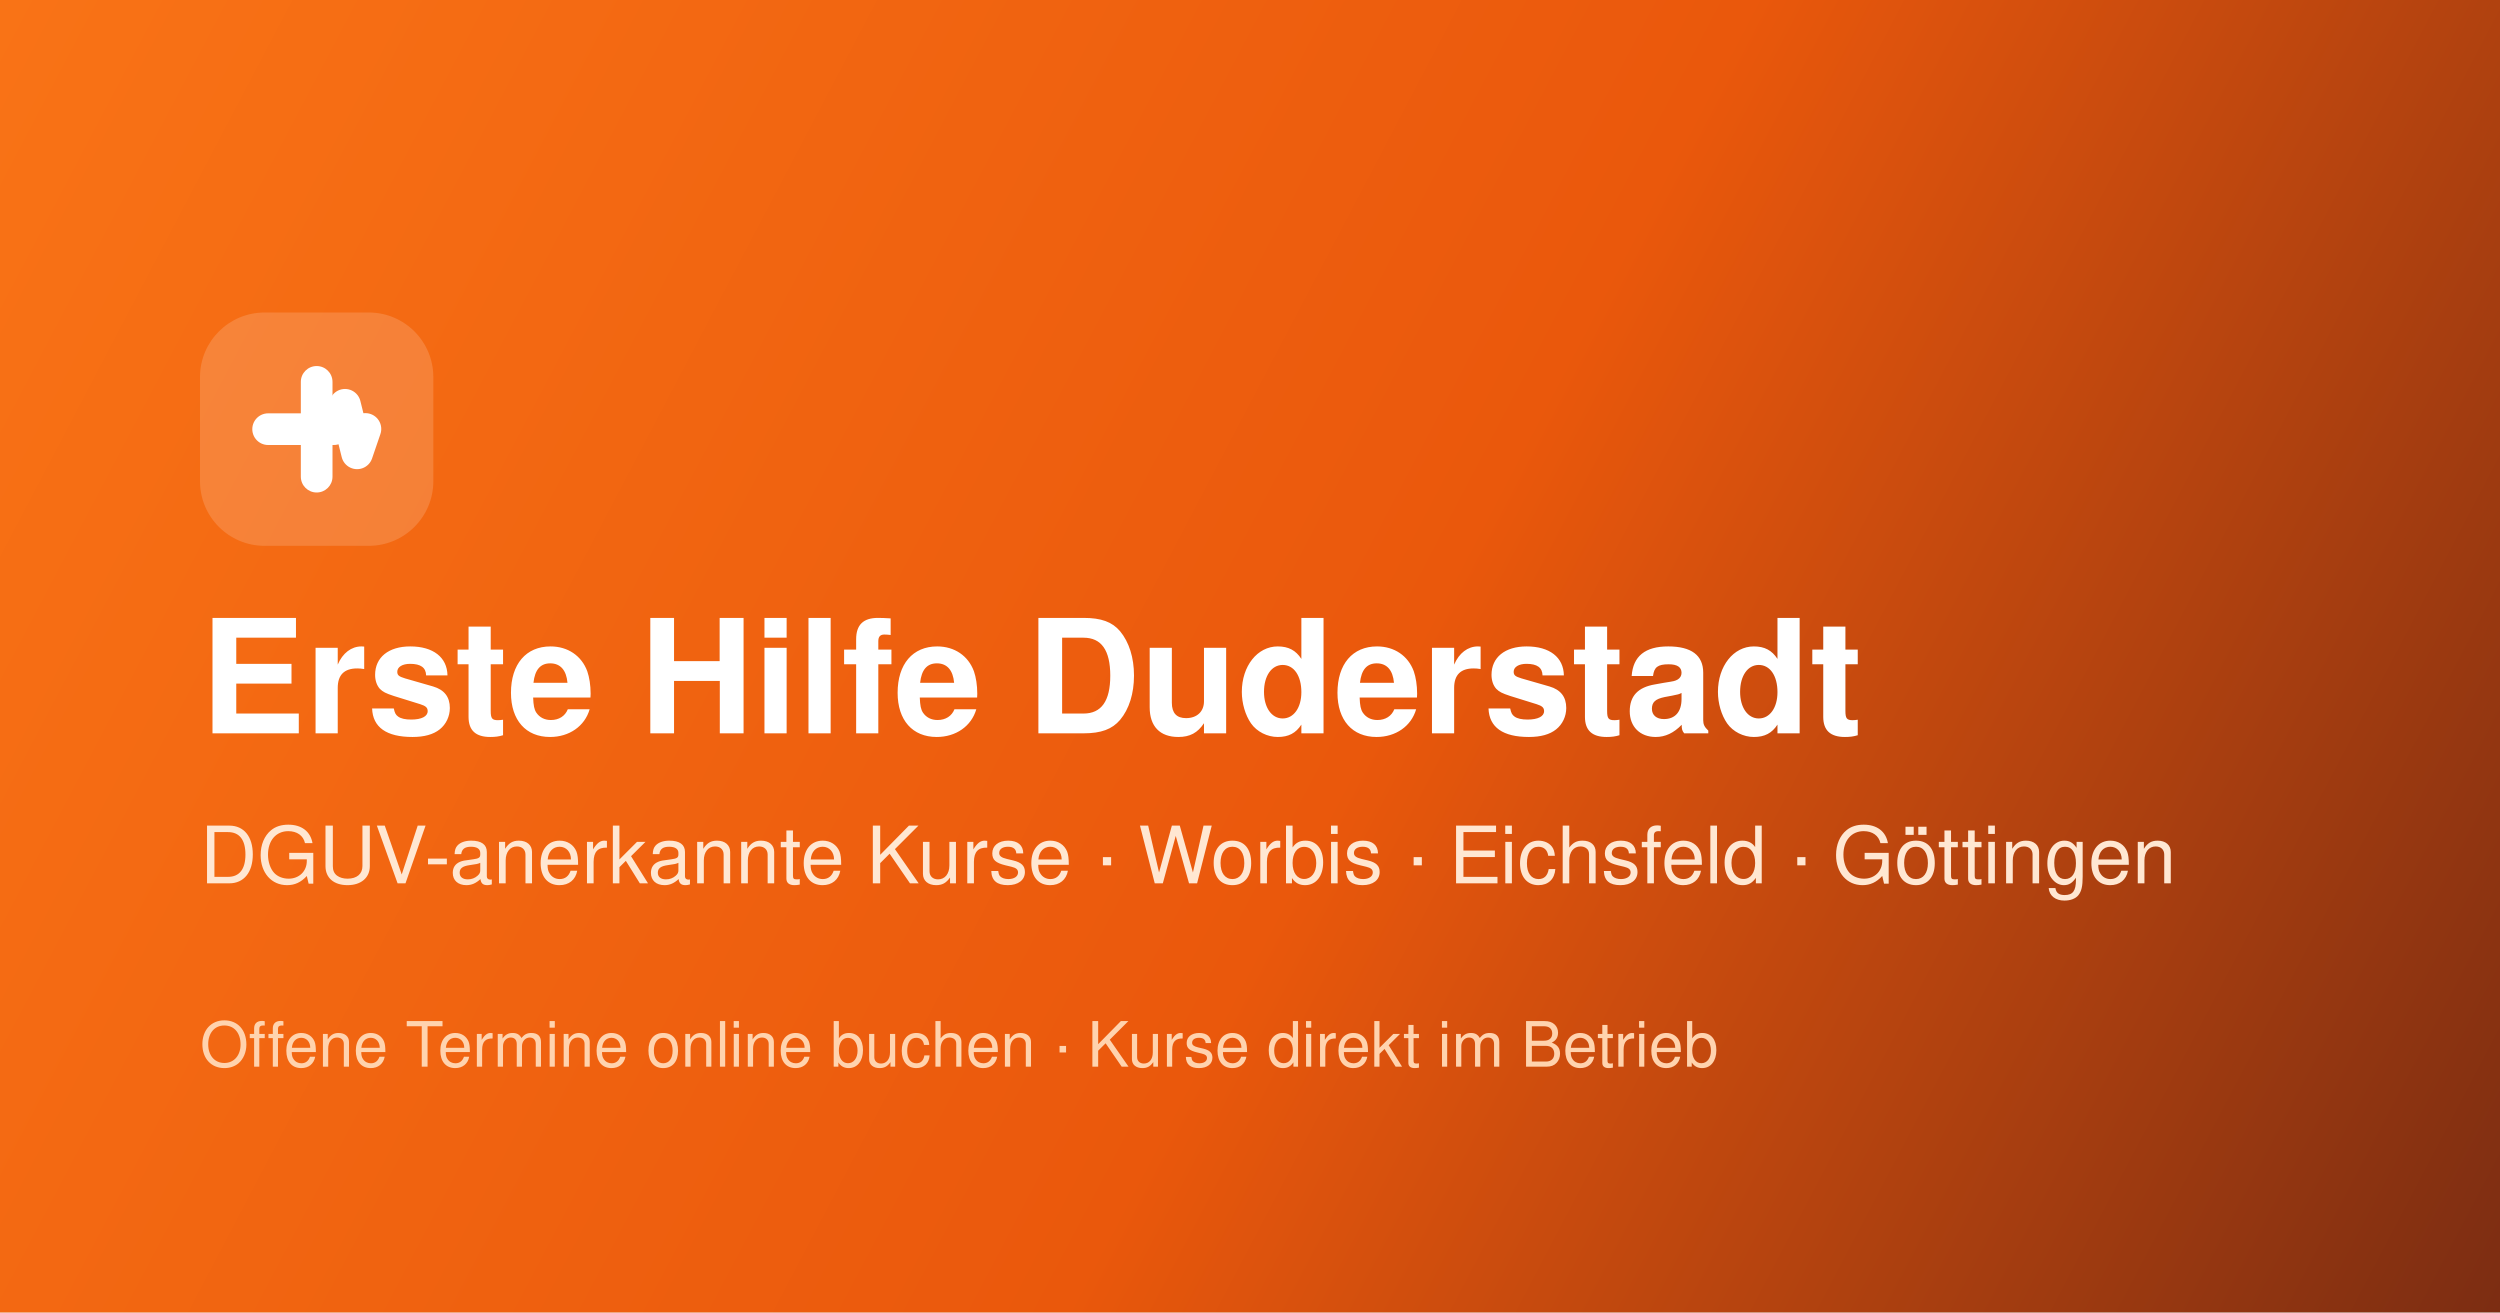
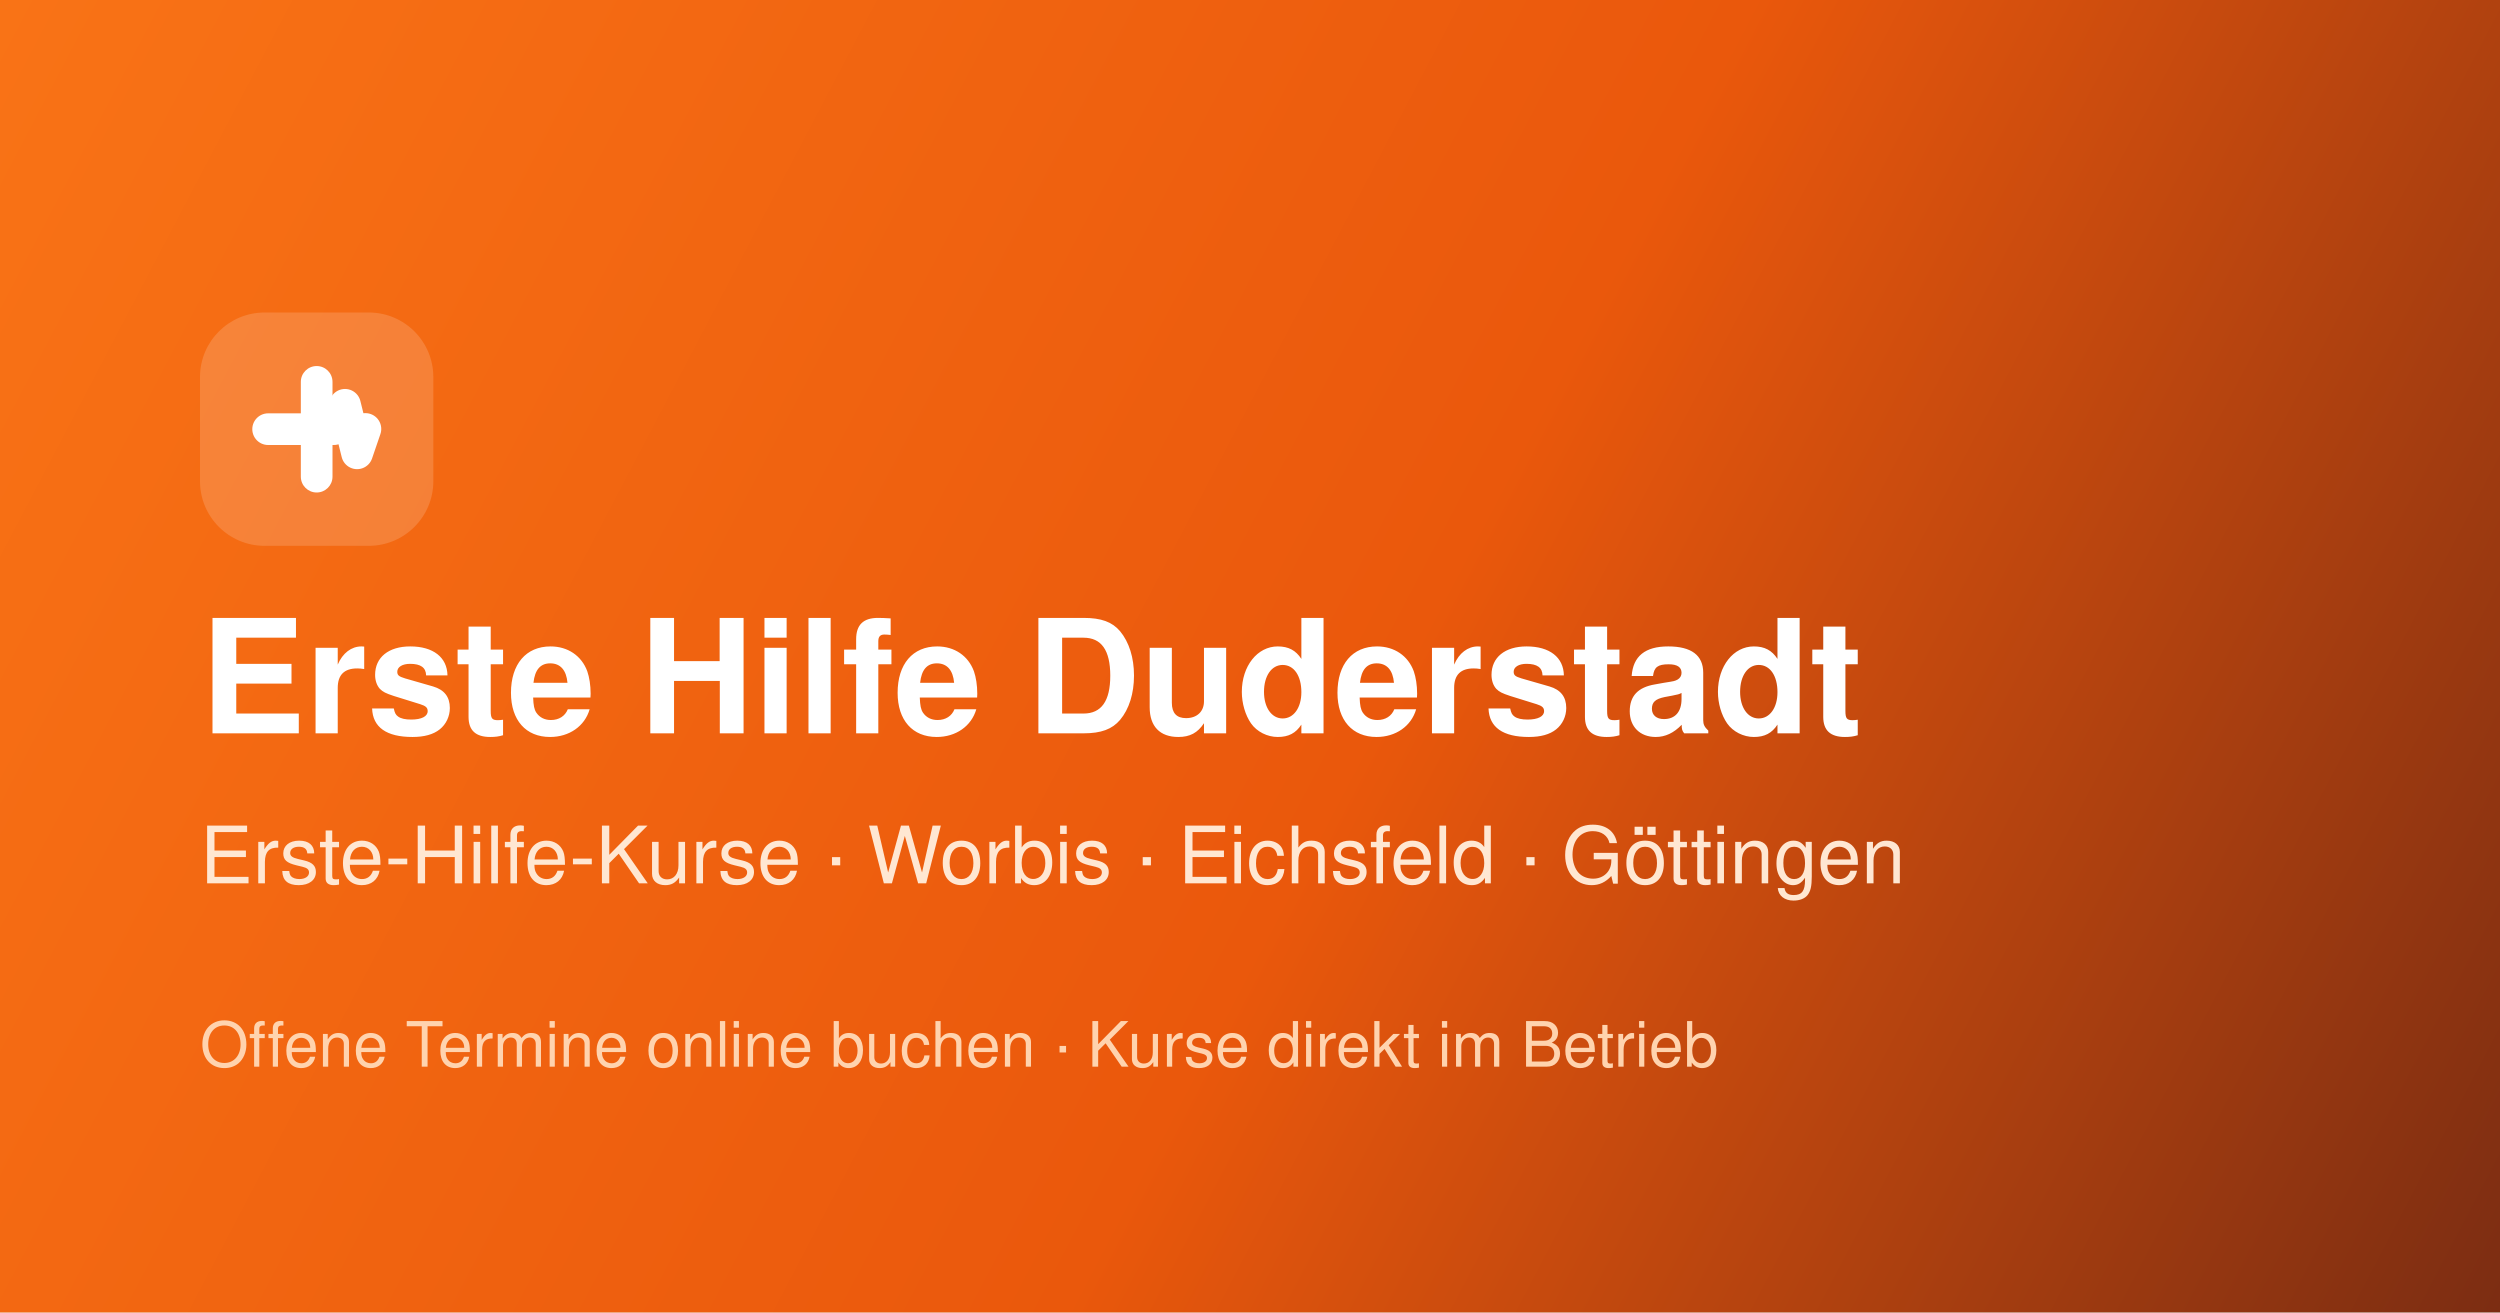
<svg xmlns="http://www.w3.org/2000/svg" width="1200" height="630" viewBox="0 0 1200 630">
  <defs>
    <linearGradient id="bg" x1="0" y1="0" x2="1200" y2="630" gradientUnits="userSpaceOnUse">
      <stop offset="0" stop-color="#F97316" />
      <stop offset=".55" stop-color="#EA580C" />
      <stop offset="1" stop-color="#7C2D12" />
    </linearGradient>
  </defs>
  <rect width="1200" height="630" fill="url(#bg)" />
  <g transform="translate(96,150)">
    <rect x="0" y="0" width="112" height="112" rx="31" fill="#fff" fill-opacity=".16" />
    <rect x="48.4" y="25.7" width="15.2" height="60.7" rx="7.6" fill="#fff" />
    <path d="M32.7 56h31.5l5.4-11.7 5.8 23.3 4-11.7H79.3" fill="none" stroke="#fff" stroke-width="15.2" stroke-linecap="round" stroke-linejoin="round" />
  </g>
  <text x="96" y="352" font-family="Helvetica,Arial,sans-serif" font-size="76" font-weight="700" fill="#fff">Erste Hilfe Duderstadt</text>
-   <text x="96" y="424" font-family="Helvetica,Arial,sans-serif" font-size="38" fill="#FFE7D2">DGUV-anerkannte Kurse · Worbis · Eichsfeld · Göttingen</text>
+   <text x="96" y="424" font-family="Helvetica,Arial,sans-serif" font-size="38" fill="#FFE7D2">Erste-Hilfe-Kurse · Worbis · Eichsfeld · Göttingen</text>
  <text x="96" y="512" font-family="Helvetica,Arial,sans-serif" font-size="30" fill="#FFD3AE">Offene Termine online buchen · Kurse direkt im Betrieb</text>
</svg>
